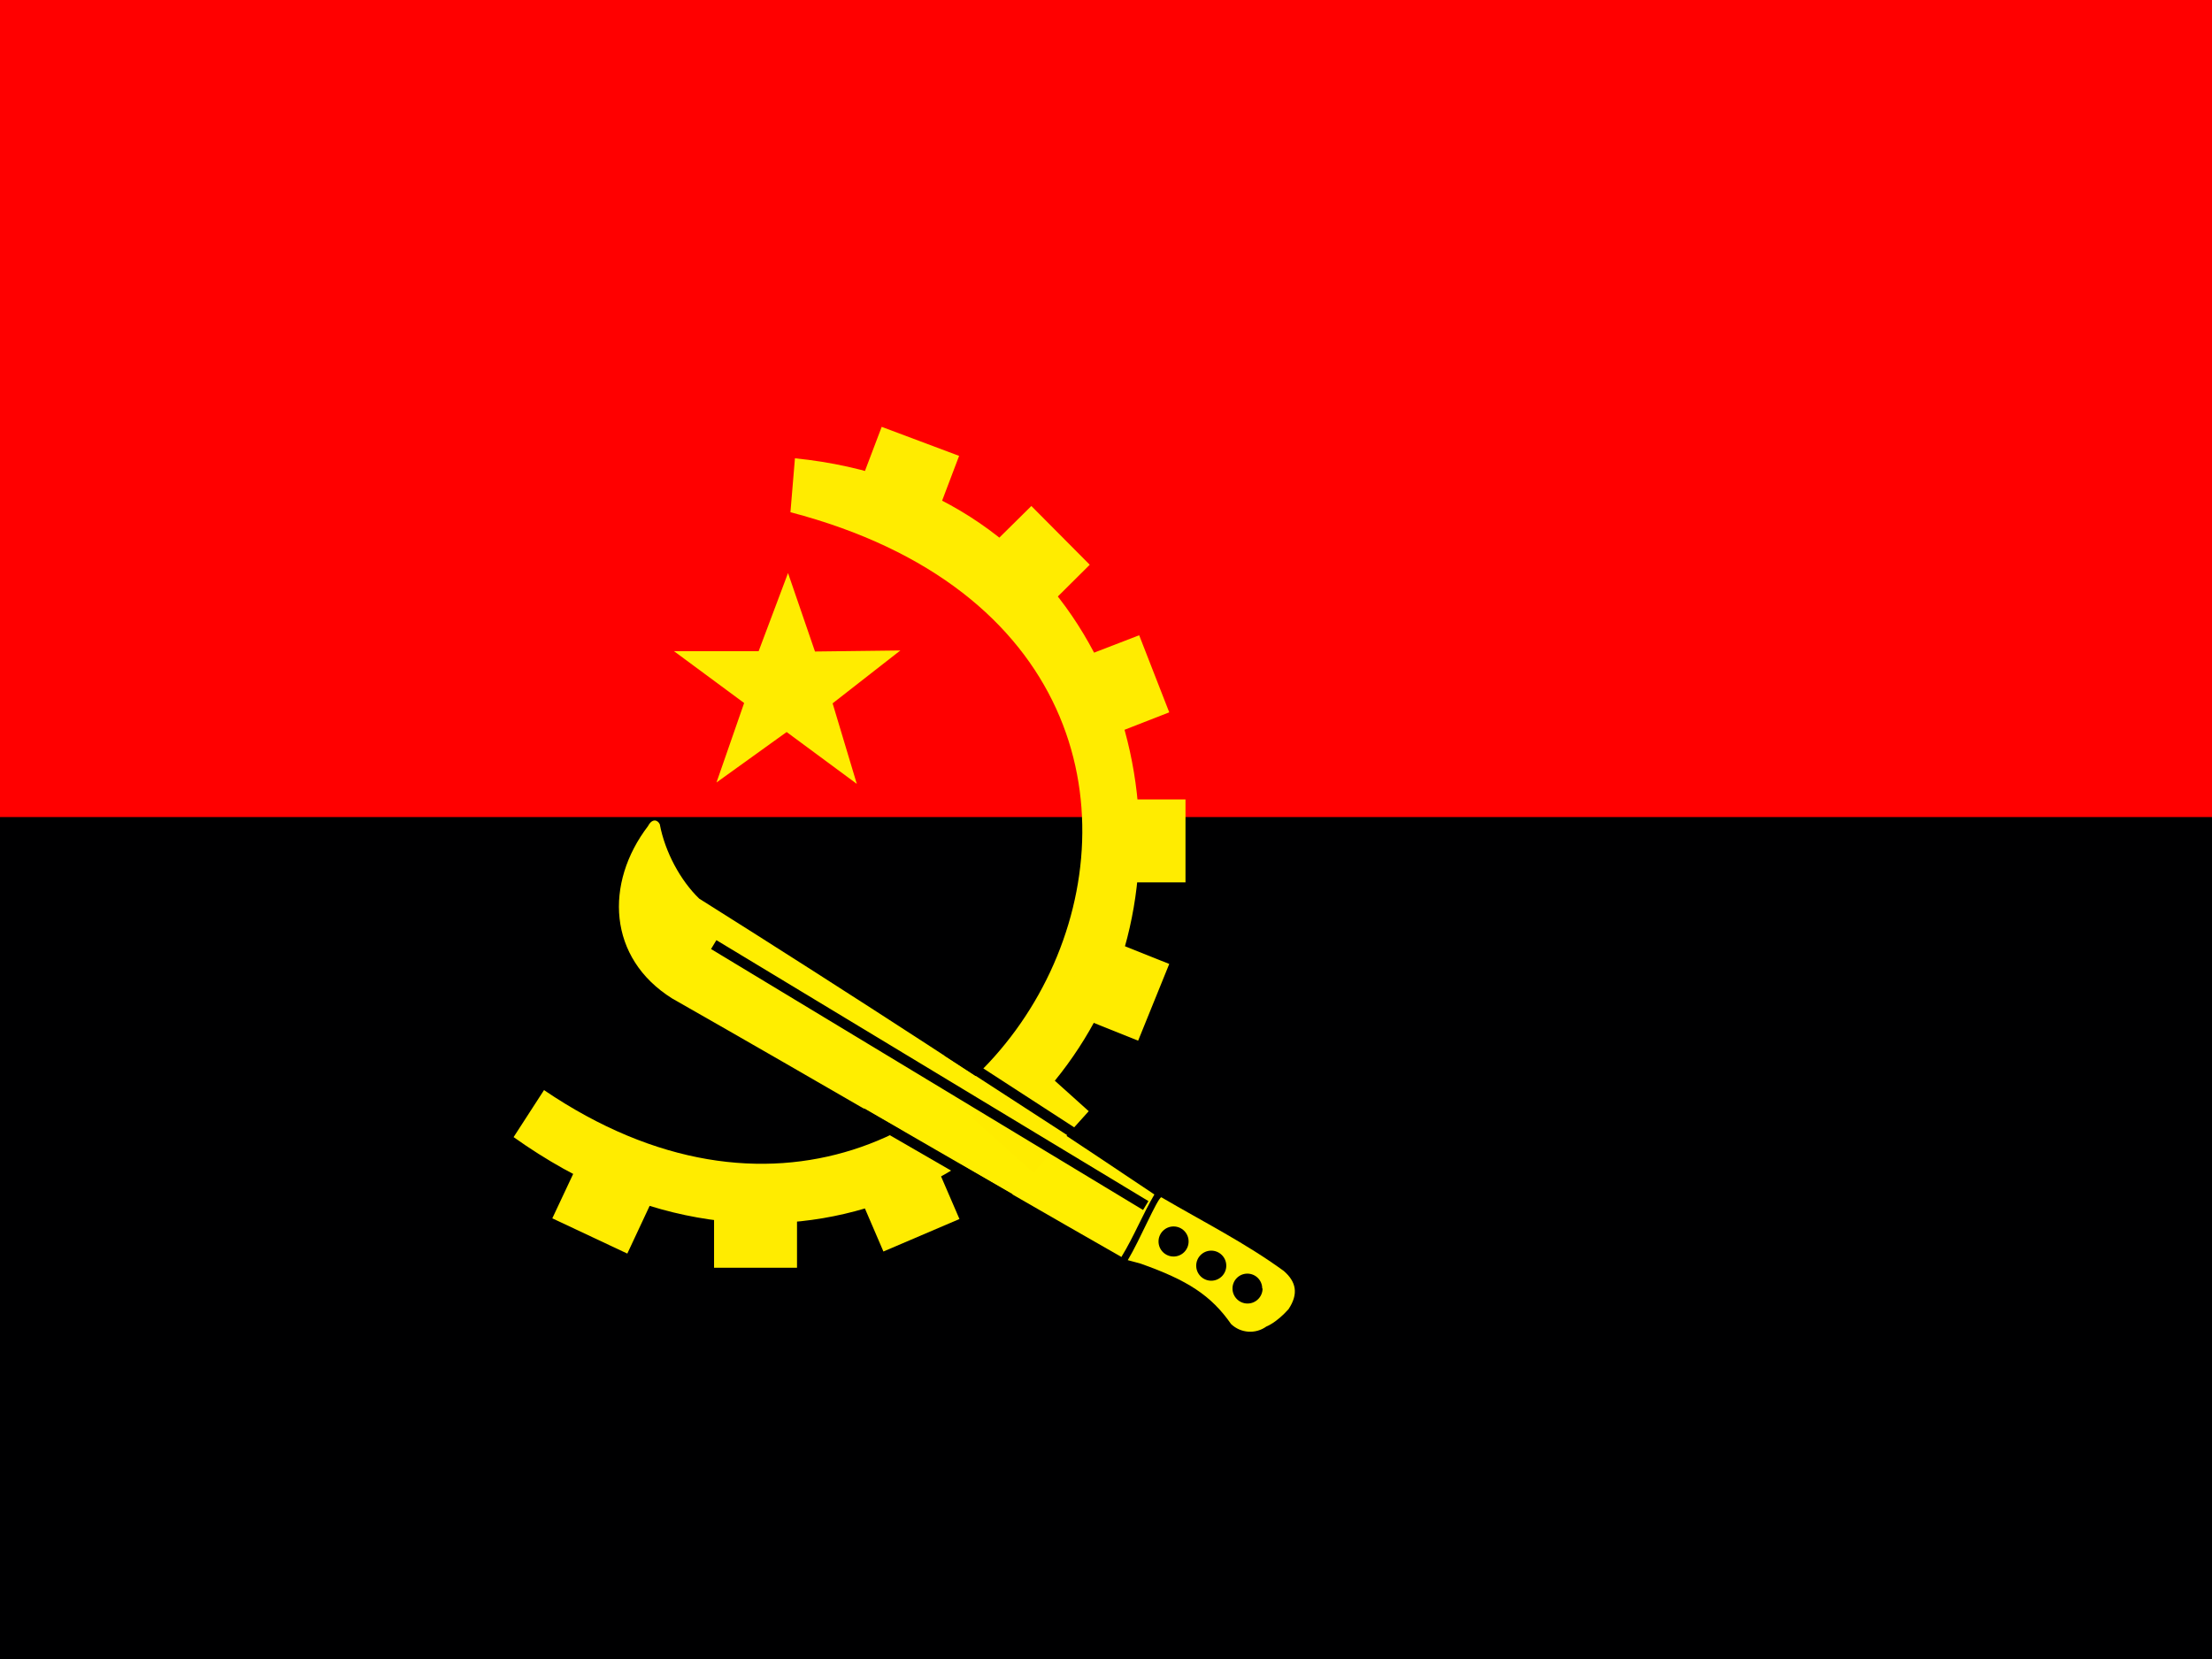
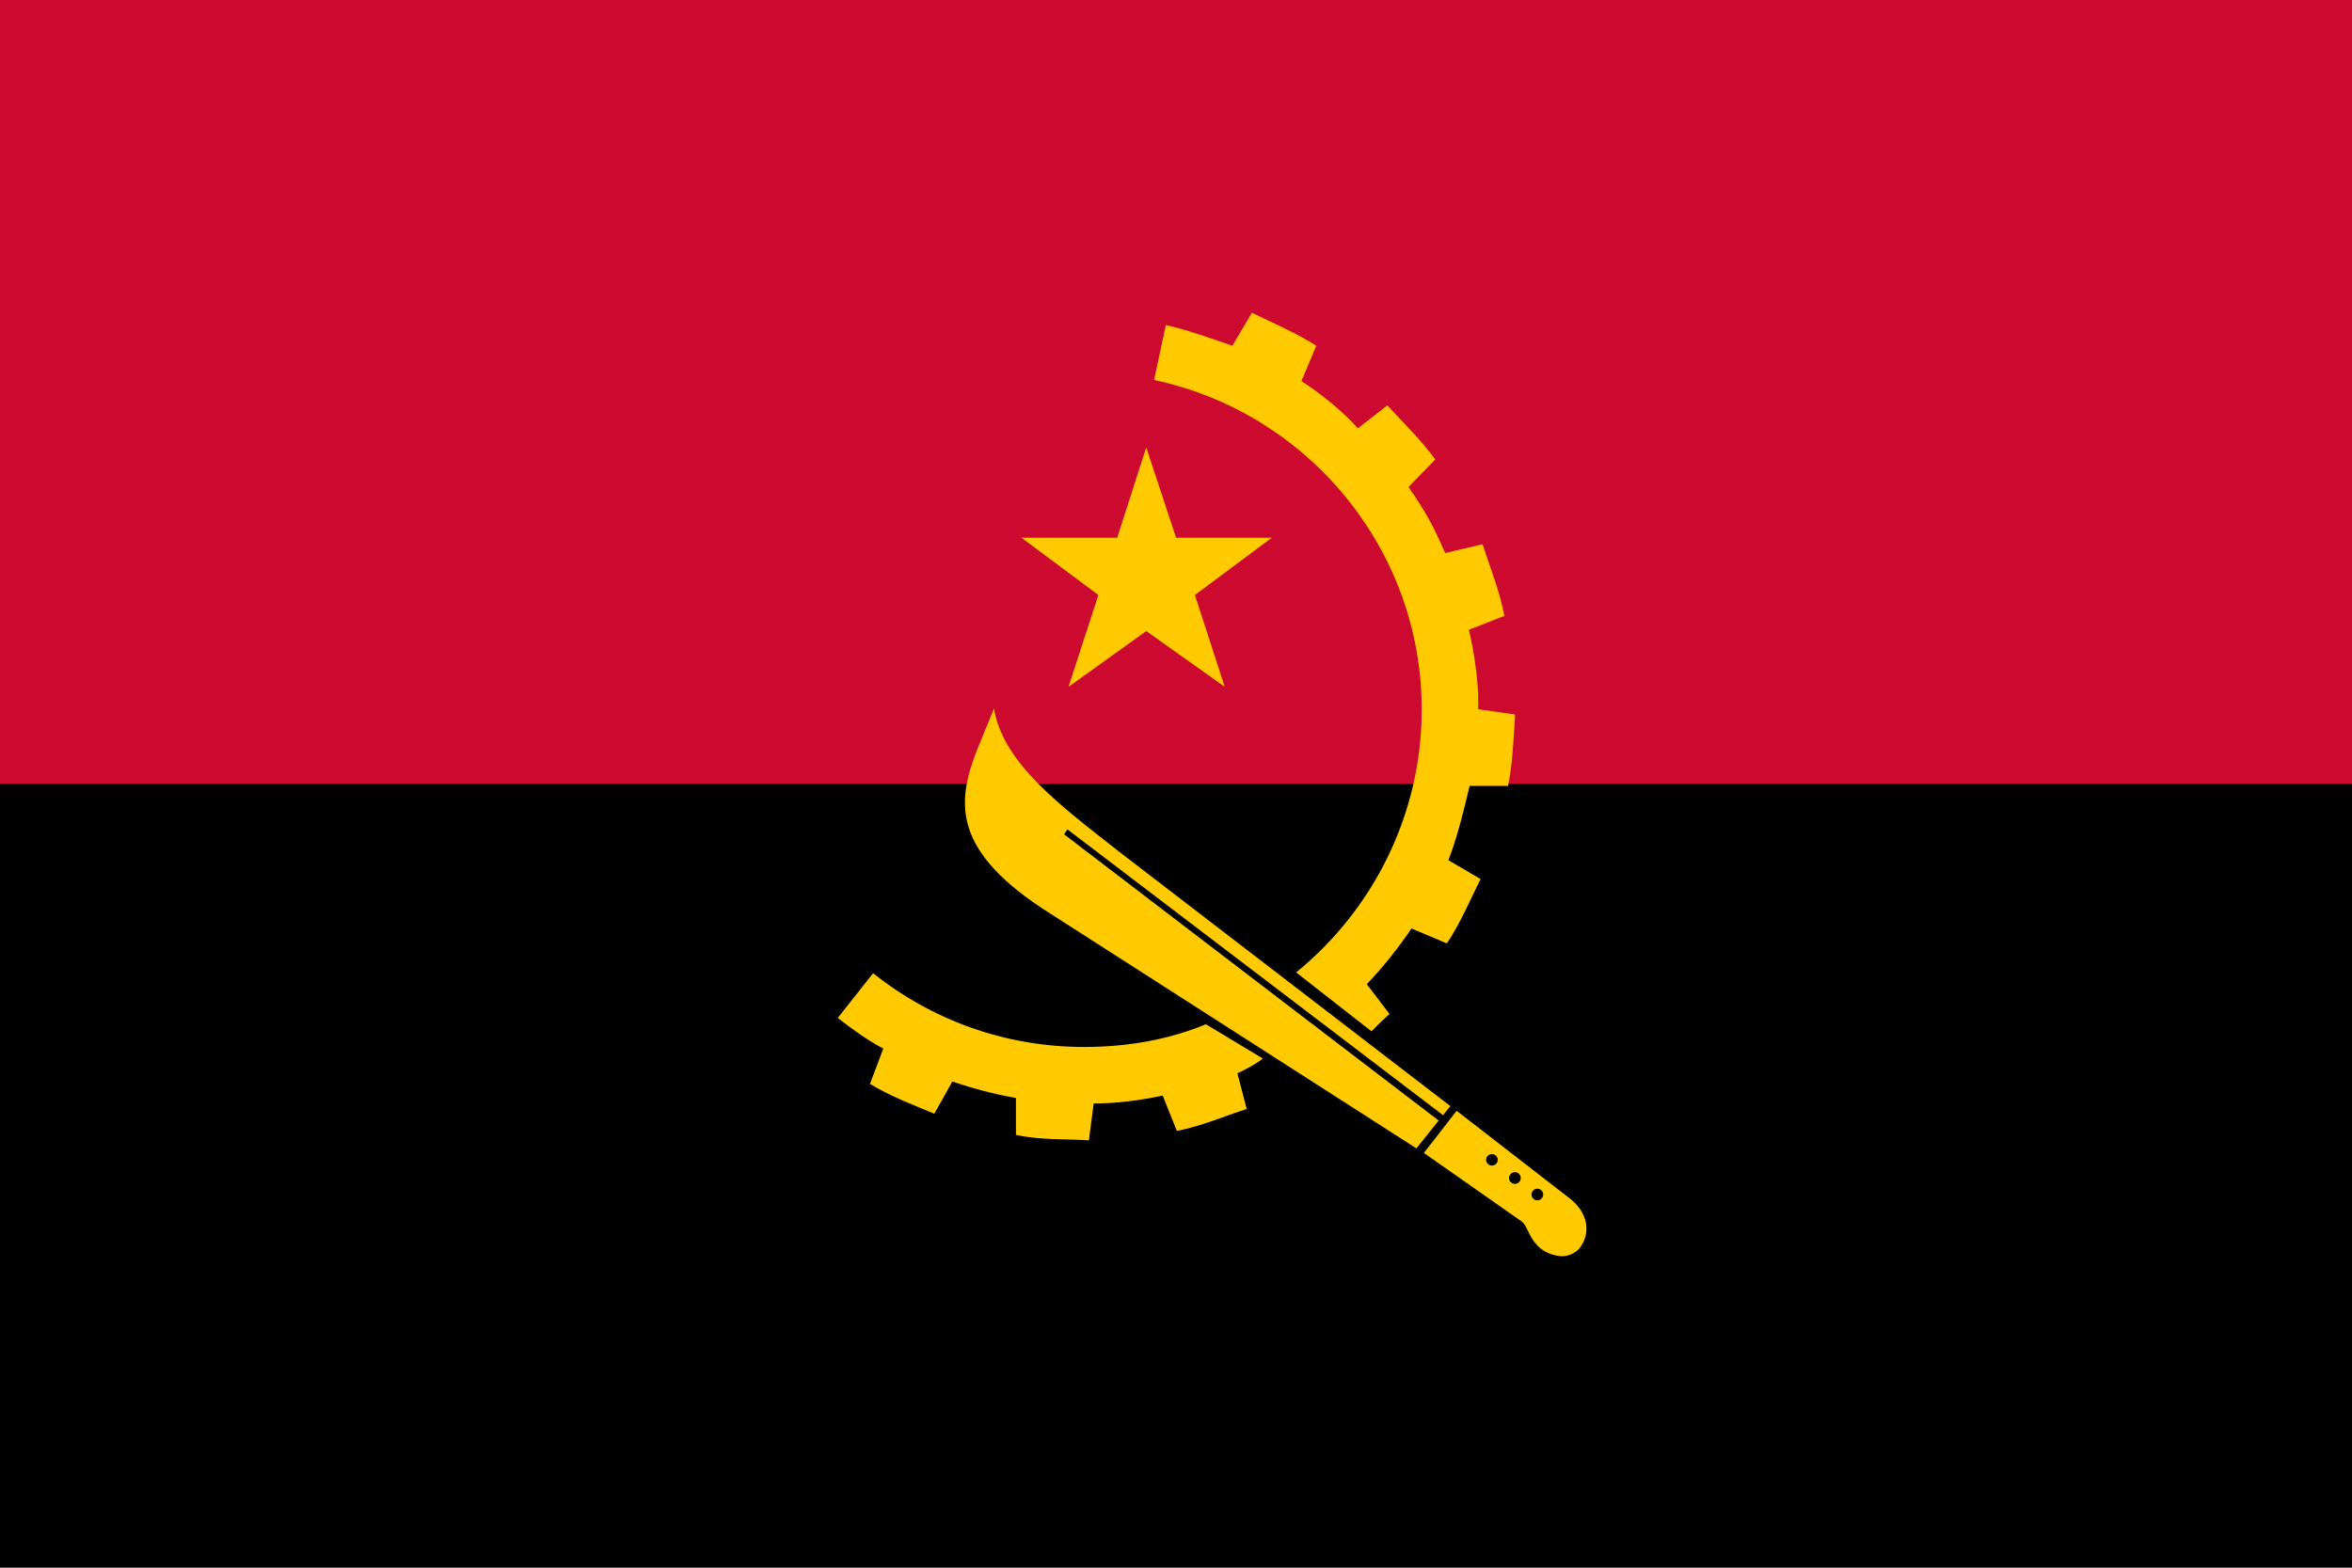
- <svg xmlns="http://www.w3.org/2000/svg" id="flag-icons-ao" viewBox="0 0 640 480">
-   <g fill-rule="evenodd" stroke-width="1pt">
-     <path fill="red" d="M0 0h640v243.6H0z" />
-     <path fill="#000001" d="M0 236.4h640V480H0z" />
-   </g>
-   <path fill="#ffec00" fill-rule="evenodd" d="M228.7 148.2c165.2 43.3 59 255.6-71.3 167.2l-8.8 13.6c76.7 54.6 152.6 10.6 174-46.4 22.2-58.8-7.6-141.5-92.6-150z" />
-   <path fill="#ffec00" fill-rule="evenodd" d="m170 330.8 21.7 10.1-10.2 21.8-21.7-10.2zm149-99.5h24v24h-24zm-11.7-38.9 22.3-8.6 8.7 22.3-22.3 8.7zm-26-29.1 17.1-16.9 16.9 17-17 16.9zm-26.2-39.8 22.4 8.4-8.5 22.4-22.4-8.4zM316 270l22.3 8.9-9 22.2-22.2-8.9zm-69.9 70 22-9.3 9.5 22-22 9.4zm-39.5 2.8h24v24h-24zm41.3-116-20.3-15-20.3 14.6 8-23-20.3-15h24.5l8.5-22.6 7.8 22.7 24.7-.3-19.6 15.3z" />
-   <path fill="#fe0" fill-rule="evenodd" d="M336 346.4c-1.2.4-6.2 12.4-9.7 18.2l3.7 1c13.6 4.8 20.4 9.2 26.2 17.5a8 8 0 0 0 10.2.7s2.8-1 6.4-5c3-4.5 2.2-8-1.4-11.1-11-8-22.9-14-35.4-21.3" />
-   <path fill="#000001" fill-rule="evenodd" d="M365.3 372.8a4.3 4.3 0 1 1-8.7 0 4.3 4.3 0 0 1 8.6 0zm-21.4-13.6a4.3 4.3 0 1 1-8.7 0 4.3 4.3 0 0 1 8.7 0m10.9 7a4.3 4.3 0 1 1-8.7 0 4.3 4.3 0 0 1 8.7 0" />
-   <path fill="#fe0" fill-rule="evenodd" d="M324.5 363.7c-42.6-24.3-87.3-50.5-130-74.8-18.7-11.7-19.6-33.4-7-49.9 1.2-2.3 2.8-1.8 3.4-.5 1.5 8 6 16.3 11.4 21.5A5288 5288 0 0 1 334 345.6c-3.4 5.8-6 12.3-9.5 18z" />
-   <path fill="#ffec00" fill-rule="evenodd" d="m297.2 305.5 17.8 16-16 17.8-17.8-16z" />
-   <path fill="none" stroke="#000" stroke-width="3" d="m331.5 348.8-125-75.5m109.6 58.1L274 304.1m18.2 42.7L249.3 322" />
+ <svg xmlns="http://www.w3.org/2000/svg" viewBox="0 0 900 600">
+   <path d="M0 0h900v600H0z" />
+   <path fill="#cc092f" d="M0 0h900v300H0z" />
+   <path d="M390.858 205.797h36.644l11.112-34.537 11.41 34.537h36.64l-29.433 21.926 11.409 35.135-30.026-21.324-29.731 21.324 11.41-35.135z" fill="#ffcb00" fill-rule="evenodd" />
+   <path d="M524.801 394.706l-28.827-22.53c29.127-23.724 48.052-60.064 48.052-100.605 0-61.866-44.144-113.824-102.411-126.137l4.504-21.025c8.11 1.803 17.624 5.217 25.432 7.916l7.51-12.608c8.1 3.9 17.118 7.803 24.621 12.608l-5.703 13.518c7.51 4.808 16.575 12.251 21.616 18.112l11.277-8.809c6.008 6.604 13.218 13.507 18.323 20.721l-10.211 10.512c6.594 9.68 9.143 14.135 14.004 25.287l14.327-3.36c2.706 8.408 6.814 18.702 8.32 27.408l-13.566 5.332c1.62 6.766 3.718 18.584 3.583 28.525-.011.598-.056 1.276-.056 1.878l14.167 2.021c-.6 8.712-.897 18.625-2.704 27.333h-14.714c-2.1 9.005-4.81 20.02-8.11 28.425l12.308 7.213c-3.901 7.805-7.8 17.117-12.908 24.626l-13.514-5.703c-5.11 7.505-10.81 14.71-17.118 21.321l8.706 11.41c-2.398 2.1-4.502 4.205-6.908 6.61m-63.362-2.704l21.772 13.12c-2.03 1.857-8.112 5.006-9.724 5.644l3.56 13.666c-8.407 2.708-17.42 6.608-26.724 8.412l-5.405-13.513c-8.71 1.8-17.416 3-26.427 3l-1.807 14.114c-8.406-.598-18.617 0-27.928-2.102v-14.11c-8.411-1.506-16.519-3.606-24.324-6.312l-6.91 12.322c-7.207-3.01-16.816-6.615-24.628-11.416l5.108-13.514c-6.31-3.307-12.015-7.509-17.42-11.72l13.515-17.118c22.226 17.722 50.153 28.228 80.787 28.228 16.221 0 32.132-2.697 46.555-8.7" fill="#ffcb00" fill-rule="evenodd" />
+   <path d="M552.192 426.811L408.462 317.43l-1.31 1.866 143.36 109.573-8.509 10.647-139.753-89.64c-37.839-23.726-36.337-42.344-28.528-62.466l6.608-16.217c3.605 21.023 25.223 36.944 47.748 54.658l126.914 97.497zm36.084 32.6a2.23 2.23 0 01-2.23-2.238 2.23 2.23 0 012.23-2.232c1.237 0 2.24 1 2.24 2.232a2.238 2.238 0 01-2.24 2.239m-8.59-6.308a2.24 2.24 0 01-2.237-2.235 2.236 2.236 0 112.237 2.235m-8.79-7.006c-1.232 0-2.236-1-2.236-2.231a2.236 2.236 0 014.47 0c0 1.231-1 2.231-2.234 2.231m29.554 12.4l-43.065-33.365-12.514 16.127 37.41 26.235c3.005 2.1 3.3 11.718 14.407 13.222 4.513.596 7.508-2.71 7.508-2.71 4.84-5.892 3.521-14.003-3.746-19.51" fill="#ffcb00" fill-rule="evenodd" />
</svg>
